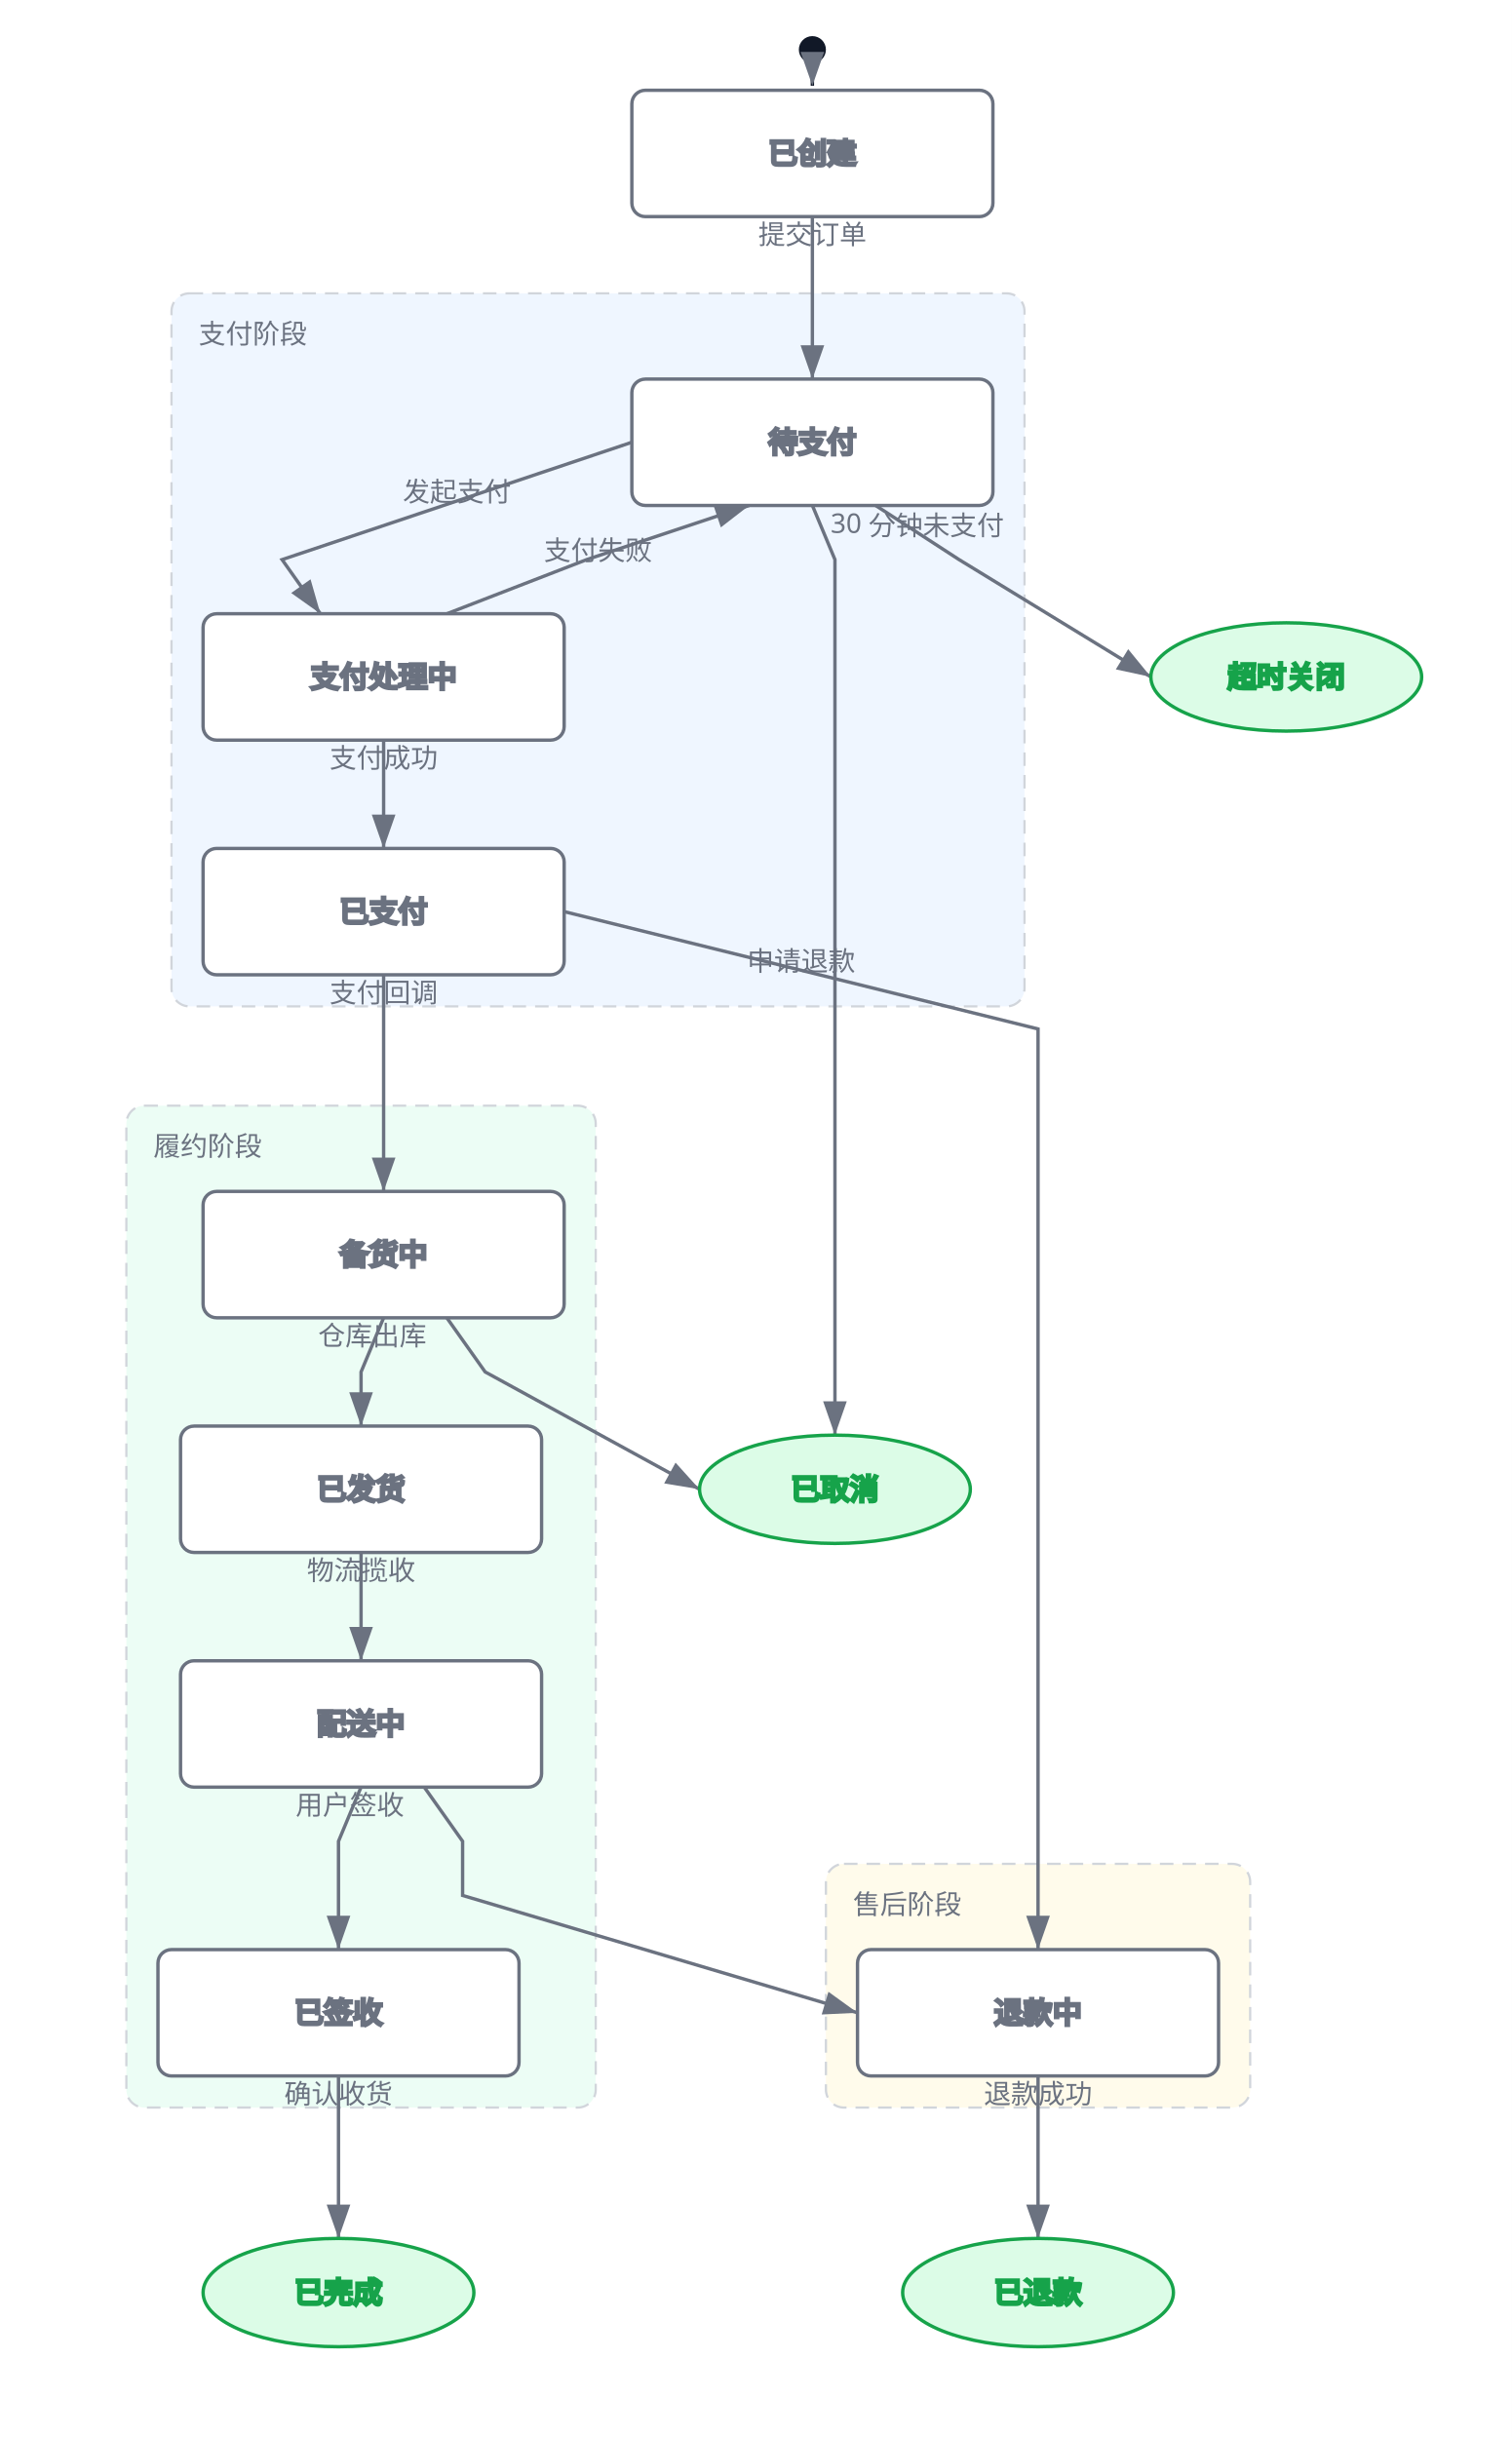
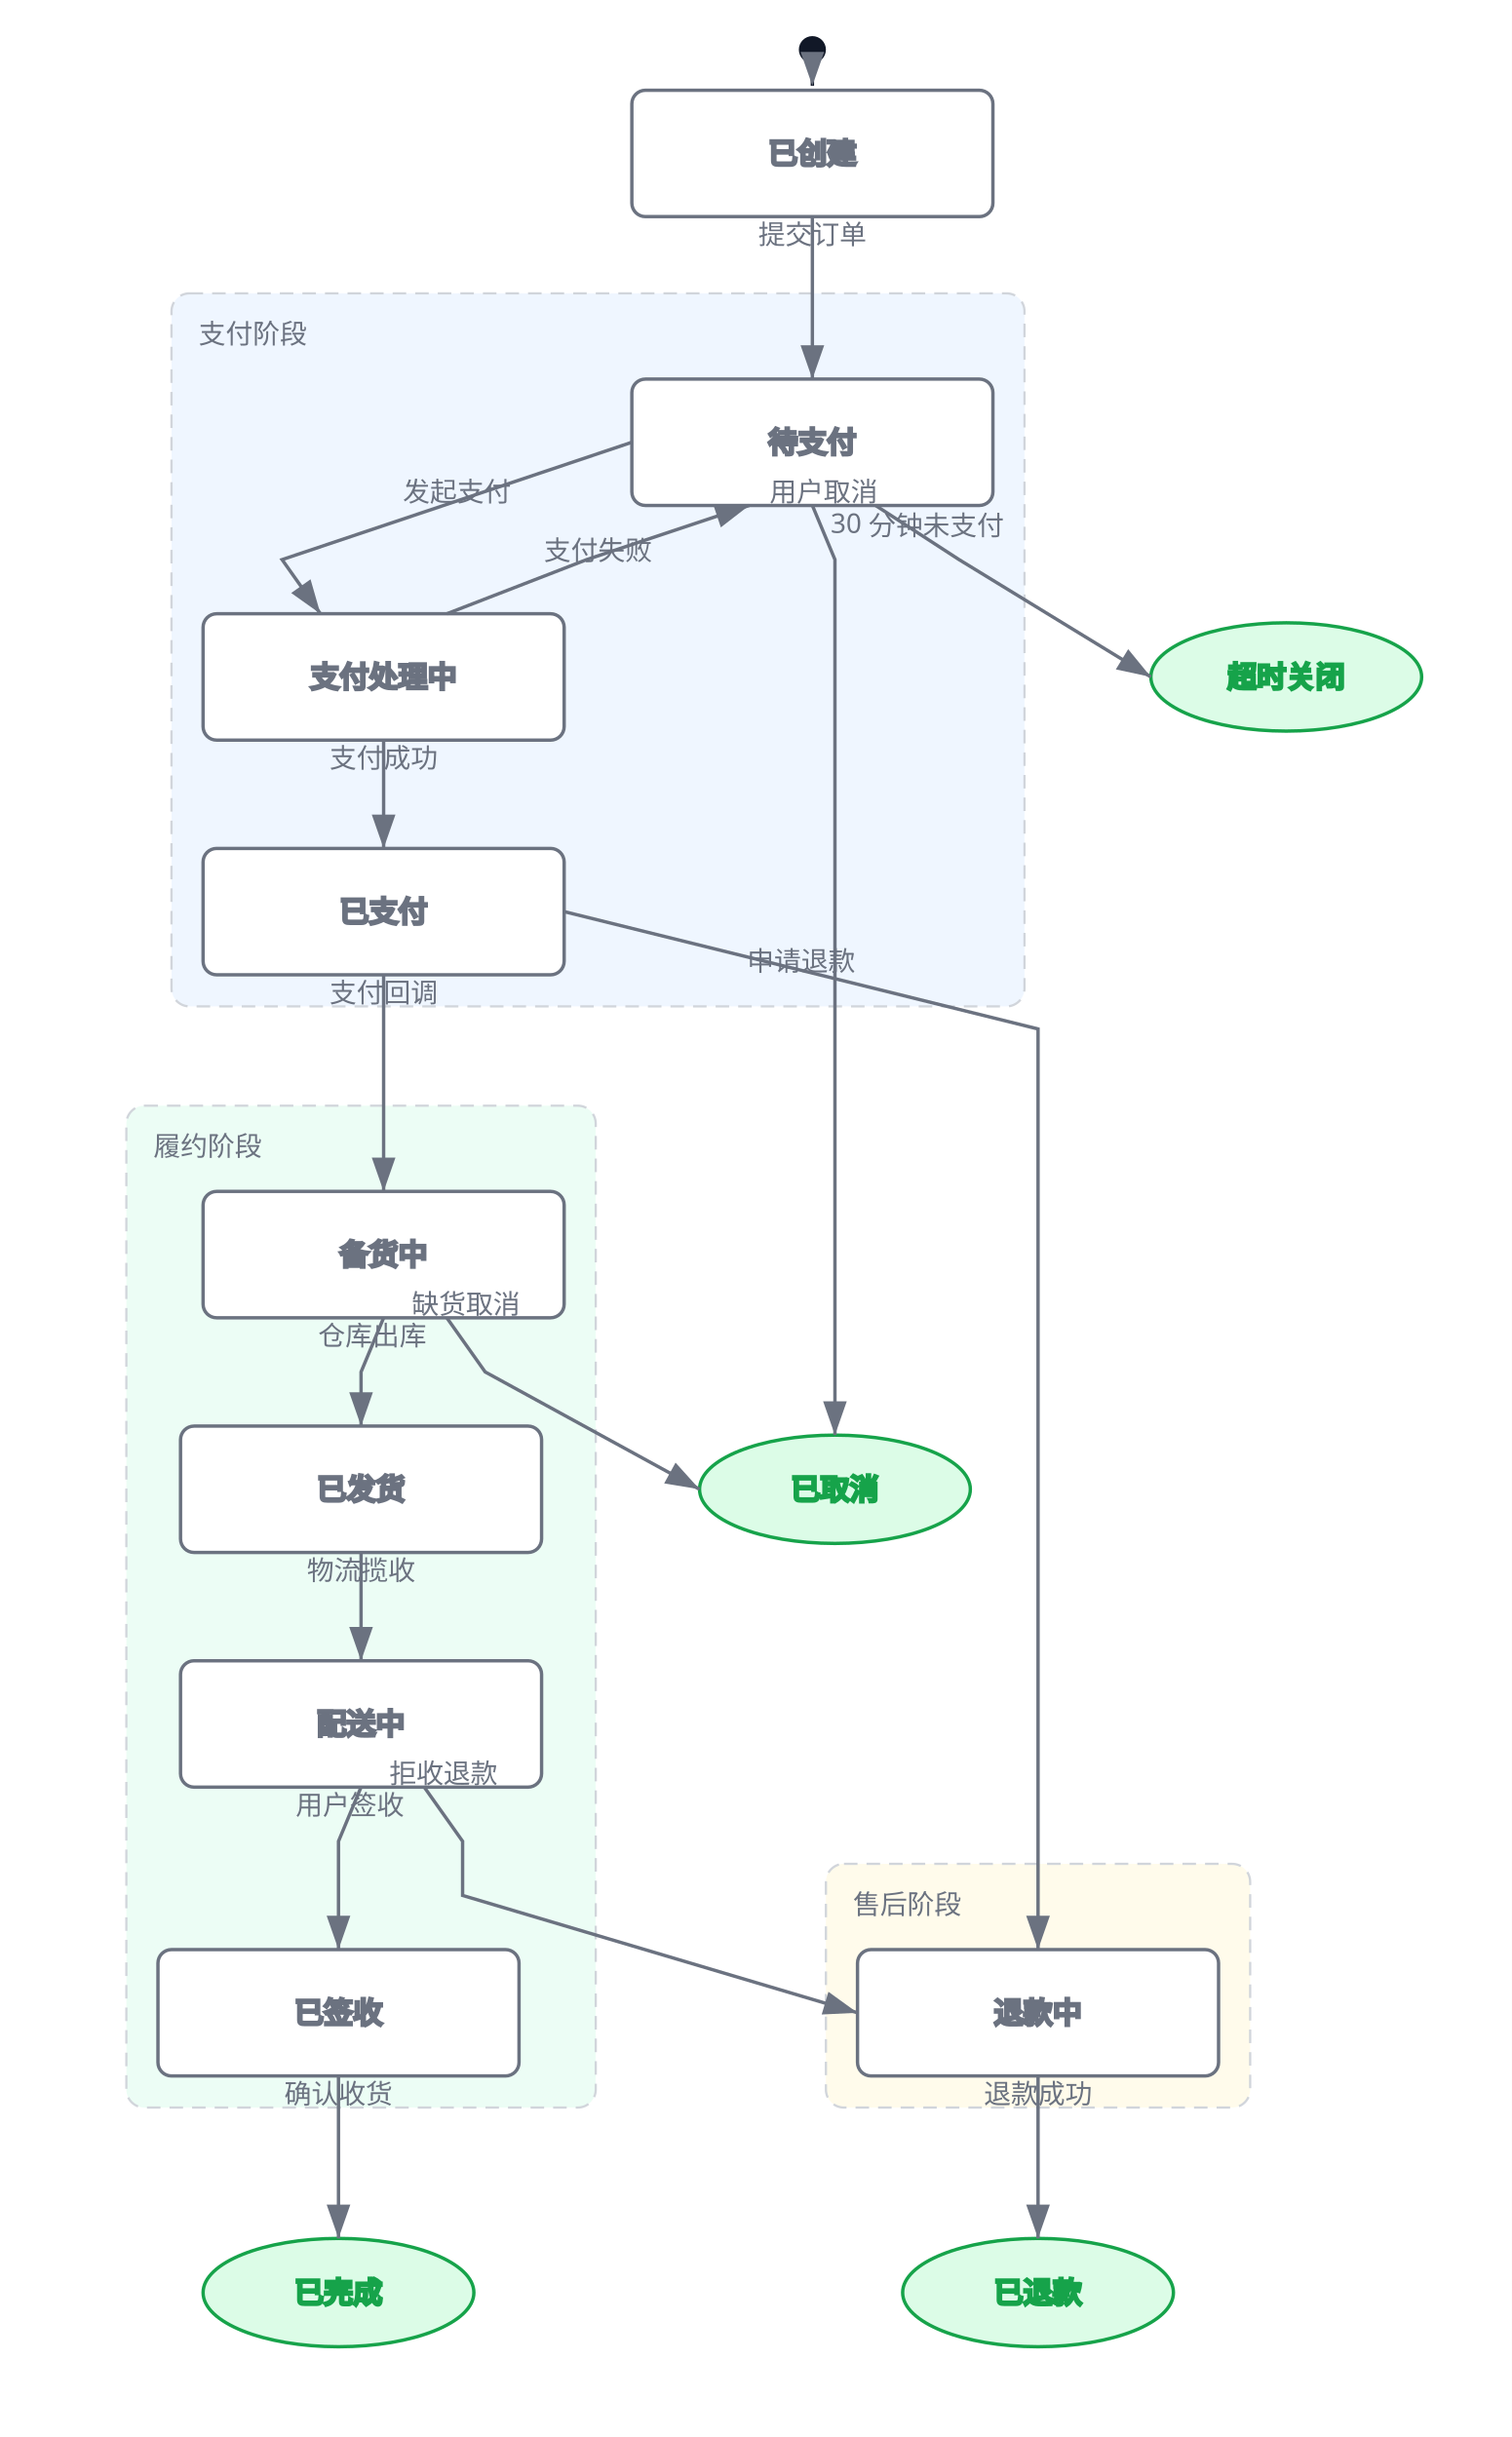
<svg xmlns="http://www.w3.org/2000/svg" width="670" height="1080" viewBox="0 0 670 1080">
  <defs>
    <marker id="arrowhead" markerWidth="10" markerHeight="7" refX="10" refY="3.5" orient="auto">
      <polygon points="0 0, 10 3.5, 0 7" fill="#6b7280" />
    </marker>
    <marker id="arrowhead-purple" markerWidth="10" markerHeight="7" refX="10" refY="3.5" orient="auto">
      <polygon points="0 0, 10 3.5, 0 7" fill="#7c3aed" />
    </marker>
  </defs>
-   <style>.lgdl-anchors{opacity:0;pointer-events:none;transition:opacity .12s ease}.lgdl-node:hover + .lgdl-anchors,.lgdl-class:hover + .lgdl-anchors{opacity:1}</style>
+   <style>.lgdl-anchors,.lgdl-edge-anchors{opacity:0;pointer-events:none;transition:opacity .12s ease}.lgdl-node:hover + .lgdl-anchors,.lgdl-class:hover + .lgdl-anchors{opacity:1}.lgdl-edge:hover + .lgdl-edge-anchors,.lgdl-aggregate-edge:hover + .lgdl-edge-anchors{opacity:1}</style>
  <rect x="0" y="0" width="670" height="1080" fill="#ffffff" />
  <g class="lgdl-group">
    <rect x="76" y="130" width="378" height="316" rx="8" fill="#eff6ff" stroke="#d1d5db" stroke-dasharray="6 4" />
    <text x="88" y="148" font-family="'Segoe UI', 'PingFang SC', 'Microsoft YaHei', sans-serif" font-size="12" fill="#6b7280" text-anchor="start" dominant-baseline="middle">支付阶段</text>
  </g>
  <g class="lgdl-group">
    <rect x="56" y="490" width="208" height="444" rx="8" fill="#ecfdf5" stroke="#d1d5db" stroke-dasharray="6 4" />
    <text x="68" y="508" font-family="'Segoe UI', 'PingFang SC', 'Microsoft YaHei', sans-serif" font-size="12" fill="#6b7280" text-anchor="start" dominant-baseline="middle">履约阶段</text>
  </g>
  <g class="lgdl-group">
    <rect x="366" y="826" width="188" height="108" rx="8" fill="#fffbeb" stroke="#d1d5db" stroke-dasharray="6 4" />
    <text x="378" y="844" font-family="'Segoe UI', 'PingFang SC', 'Microsoft YaHei', sans-serif" font-size="12" fill="#6b7280" text-anchor="start" dominant-baseline="middle">售后阶段</text>
-   </g>
-   <g class="lgdl-edge">
-     <path d="M 360,96 L 360,120 L 360,144 L 360,168" fill="none" stroke="#6b7280" stroke-width="1.5" marker-end="url(#arrowhead)" />
-     <text x="360" y="104" font-family="'Segoe UI', 'PingFang SC', 'Microsoft YaHei', sans-serif" font-size="12" fill="#6b7280" text-anchor="middle" dominant-baseline="middle">提交订单</text>
-   </g>
-   <g class="lgdl-edge">
-     <path d="M 280,196 L 125,248 L 142,272" fill="none" stroke="#6b7280" stroke-width="1.5" marker-end="url(#arrowhead)" />
-     <text x="202.5" y="218" font-family="'Segoe UI', 'PingFang SC', 'Microsoft YaHei', sans-serif" font-size="12" fill="#6b7280" text-anchor="middle" dominant-baseline="middle">发起支付</text>
-   </g>
-   <g class="lgdl-edge">
-     <path d="M 170,328 L 170,352 L 170,376" fill="none" stroke="#6b7280" stroke-width="1.5" marker-end="url(#arrowhead)" />
-     <text x="170" y="336" font-family="'Segoe UI', 'PingFang SC', 'Microsoft YaHei', sans-serif" font-size="12" fill="#6b7280" text-anchor="middle" dominant-baseline="middle">支付成功</text>
-   </g>
-   <g class="lgdl-edge">
-     <path d="M 198,272 L 260,248 L 332,224" fill="none" stroke="#6b7280" stroke-width="1.5" marker-end="url(#arrowhead)" />
-     <text x="265" y="244" font-family="'Segoe UI', 'PingFang SC', 'Microsoft YaHei', sans-serif" font-size="12" fill="#6b7280" text-anchor="middle" dominant-baseline="middle">支付失败</text>
-   </g>
-   <g class="lgdl-edge">
-     <path d="M 388,224 L 425,248 L 510,300" fill="none" stroke="#6b7280" stroke-width="1.5" marker-end="url(#arrowhead)" />
-     <text x="406.5" y="232" font-family="'Segoe UI', 'PingFang SC', 'Microsoft YaHei', sans-serif" font-size="12" fill="#6b7280" text-anchor="middle" dominant-baseline="middle">30 分钟未支付</text>
-   </g>
-   <g class="lgdl-edge">
-     <path d="M 360,224 L 370,248 L 370,300 L 370,352 L 370,404 L 370,456 L 370,480 L 370,504 L 370,556 L 370,608 L 370,636" fill="none" stroke="#6b7280" stroke-width="1.5" marker-end="url(#arrowhead)" />
-     <text x="365" y="218" font-family="'Segoe UI', 'PingFang SC', 'Microsoft YaHei', sans-serif" font-size="12" fill="#6b7280" text-anchor="middle" dominant-baseline="middle">用户取消</text>
-   </g>
-   <g class="lgdl-edge">
-     <path d="M 170,432 L 170,456 L 170,480 L 170,504 L 170,528" fill="none" stroke="#6b7280" stroke-width="1.5" marker-end="url(#arrowhead)" />
-     <text x="170" y="440" font-family="'Segoe UI', 'PingFang SC', 'Microsoft YaHei', sans-serif" font-size="12" fill="#6b7280" text-anchor="middle" dominant-baseline="middle">支付回调</text>
-   </g>
-   <g class="lgdl-edge">
-     <path d="M 170,584 L 160,608 L 160,632" fill="none" stroke="#6b7280" stroke-width="1.5" marker-end="url(#arrowhead)" />
-     <text x="165" y="592" font-family="'Segoe UI', 'PingFang SC', 'Microsoft YaHei', sans-serif" font-size="12" fill="#6b7280" text-anchor="middle" dominant-baseline="middle">仓库出库</text>
-   </g>
-   <g class="lgdl-edge">
-     <path d="M 198,584 L 215,608 L 310,660" fill="none" stroke="#6b7280" stroke-width="1.5" marker-end="url(#arrowhead)" />
-     <text x="206.5" y="578" font-family="'Segoe UI', 'PingFang SC', 'Microsoft YaHei', sans-serif" font-size="12" fill="#6b7280" text-anchor="middle" dominant-baseline="middle">缺货取消</text>
-   </g>
-   <g class="lgdl-edge">
-     <path d="M 160,688 L 160,712 L 160,736" fill="none" stroke="#6b7280" stroke-width="1.5" marker-end="url(#arrowhead)" />
-     <text x="160" y="696" font-family="'Segoe UI', 'PingFang SC', 'Microsoft YaHei', sans-serif" font-size="12" fill="#6b7280" text-anchor="middle" dominant-baseline="middle">物流揽收</text>
-   </g>
-   <g class="lgdl-edge">
-     <path d="M 160,792 L 150,816 L 150,840 L 150,864" fill="none" stroke="#6b7280" stroke-width="1.5" marker-end="url(#arrowhead)" />
-     <text x="155" y="800" font-family="'Segoe UI', 'PingFang SC', 'Microsoft YaHei', sans-serif" font-size="12" fill="#6b7280" text-anchor="middle" dominant-baseline="middle">用户签收</text>
-   </g>
-   <g class="lgdl-edge">
-     <path d="M 150,920 L 150,944 L 150,968 L 150,992" fill="none" stroke="#6b7280" stroke-width="1.5" marker-end="url(#arrowhead)" />
-     <text x="150" y="928" font-family="'Segoe UI', 'PingFang SC', 'Microsoft YaHei', sans-serif" font-size="12" fill="#6b7280" text-anchor="middle" dominant-baseline="middle">确认收货</text>
-   </g>
-   <g class="lgdl-edge">
-     <path d="M 250,404 L 460,456 L 460,480 L 460,504 L 460,556 L 460,608 L 460,660 L 460,712 L 460,764 L 460,816 L 460,840 L 460,864" fill="none" stroke="#6b7280" stroke-width="1.5" marker-end="url(#arrowhead)" />
-     <text x="355" y="426" font-family="'Segoe UI', 'PingFang SC', 'Microsoft YaHei', sans-serif" font-size="12" fill="#6b7280" text-anchor="middle" dominant-baseline="middle">申请退款</text>
-   </g>
-   <g class="lgdl-edge">
-     <path d="M 188,792 L 205,816 L 205,840 L 380,892" fill="none" stroke="#6b7280" stroke-width="1.5" marker-end="url(#arrowhead)" />
-     <text x="196.5" y="786" font-family="'Segoe UI', 'PingFang SC', 'Microsoft YaHei', sans-serif" font-size="12" fill="#6b7280" text-anchor="middle" dominant-baseline="middle">拒收退款</text>
-   </g>
-   <g class="lgdl-edge">
-     <path d="M 460,920 L 460,944 L 460,968 L 460,992" fill="none" stroke="#6b7280" stroke-width="1.5" marker-end="url(#arrowhead)" />
-     <text x="460" y="928" font-family="'Segoe UI', 'PingFang SC', 'Microsoft YaHei', sans-serif" font-size="12" fill="#6b7280" text-anchor="middle" dominant-baseline="middle">退款成功</text>
  </g>
  <g class="lgdl-initial">
    <circle cx="360" cy="22" r="6" fill="#111827" />
    <line x1="360" y1="28" x2="360" y2="38" stroke="#111827" stroke-width="1.5" marker-end="url(#arrowhead)" />
  </g>
  <g class="lgdl-node" fill="#ffffff" stroke="#6b7280" stroke-width="1.5">
    <rect x="280" y="40" width="160" height="56" rx="6" ry="6" />
    <text x="360" y="68" font-family="'Segoe UI', 'PingFang SC', 'Microsoft YaHei', sans-serif" font-size="13" fill="#1f2937" text-anchor="middle" dominant-baseline="middle">已创建</text>
  </g>
  <g class="lgdl-anchors">
    <circle cx="440.0" cy="68.0" r="3" fill="#6b7280" />
    <circle cx="388.0" cy="96.0" r="3" fill="#6b7280" />
    <circle cx="360.0" cy="96.0" r="3" fill="#6b7280" />
    <circle cx="332.0" cy="96.0" r="3" fill="#6b7280" />
    <circle cx="280.0" cy="68.0" r="3" fill="#6b7280" />
    <circle cx="332.0" cy="40.0" r="3" fill="#6b7280" />
    <circle cx="360.0" cy="40.0" r="3" fill="#6b7280" />
    <circle cx="388.0" cy="40.0" r="3" fill="#6b7280" />
  </g>
  <g class="lgdl-node" fill="#ffffff" stroke="#6b7280" stroke-width="1.5">
    <rect x="280" y="168" width="160" height="56" rx="6" ry="6" />
    <text x="360" y="196" font-family="'Segoe UI', 'PingFang SC', 'Microsoft YaHei', sans-serif" font-size="13" fill="#1f2937" text-anchor="middle" dominant-baseline="middle">待支付</text>
  </g>
  <g class="lgdl-anchors">
    <circle cx="440.0" cy="196.0" r="3" fill="#6b7280" />
    <circle cx="388.0" cy="224.0" r="3" fill="#6b7280" />
    <circle cx="360.0" cy="224.0" r="3" fill="#6b7280" />
    <circle cx="332.0" cy="224.0" r="3" fill="#6b7280" />
    <circle cx="280.0" cy="196.0" r="3" fill="#6b7280" />
    <circle cx="332.0" cy="168.0" r="3" fill="#6b7280" />
    <circle cx="360.0" cy="168.0" r="3" fill="#6b7280" />
    <circle cx="388.0" cy="168.0" r="3" fill="#6b7280" />
  </g>
  <g class="lgdl-node" fill="#ffffff" stroke="#6b7280" stroke-width="1.5">
    <rect x="90" y="272" width="160" height="56" rx="6" ry="6" />
    <text x="170" y="300" font-family="'Segoe UI', 'PingFang SC', 'Microsoft YaHei', sans-serif" font-size="13" fill="#1f2937" text-anchor="middle" dominant-baseline="middle">支付处理中</text>
  </g>
  <g class="lgdl-anchors">
    <circle cx="250.0" cy="300.0" r="3" fill="#6b7280" />
    <circle cx="198.0" cy="328.0" r="3" fill="#6b7280" />
    <circle cx="170.0" cy="328.0" r="3" fill="#6b7280" />
    <circle cx="142.0" cy="328.0" r="3" fill="#6b7280" />
    <circle cx="90.0" cy="300.0" r="3" fill="#6b7280" />
    <circle cx="142.0" cy="272.0" r="3" fill="#6b7280" />
    <circle cx="170.0" cy="272.0" r="3" fill="#6b7280" />
    <circle cx="198.0" cy="272.0" r="3" fill="#6b7280" />
  </g>
  <g class="lgdl-node" fill="#ffffff" stroke="#6b7280" stroke-width="1.5">
    <rect x="90" y="376" width="160" height="56" rx="6" ry="6" />
    <text x="170" y="404" font-family="'Segoe UI', 'PingFang SC', 'Microsoft YaHei', sans-serif" font-size="13" fill="#1f2937" text-anchor="middle" dominant-baseline="middle">已支付</text>
  </g>
  <g class="lgdl-anchors">
    <circle cx="250.0" cy="404.0" r="3" fill="#6b7280" />
    <circle cx="198.0" cy="432.0" r="3" fill="#6b7280" />
    <circle cx="170.0" cy="432.0" r="3" fill="#6b7280" />
    <circle cx="142.0" cy="432.0" r="3" fill="#6b7280" />
    <circle cx="90.0" cy="404.0" r="3" fill="#6b7280" />
    <circle cx="142.0" cy="376.0" r="3" fill="#6b7280" />
    <circle cx="170.0" cy="376.0" r="3" fill="#6b7280" />
    <circle cx="198.0" cy="376.0" r="3" fill="#6b7280" />
  </g>
  <g class="lgdl-node" fill="#ffffff" stroke="#6b7280" stroke-width="1.5">
    <rect x="90" y="528" width="160" height="56" rx="6" ry="6" />
    <text x="170" y="556" font-family="'Segoe UI', 'PingFang SC', 'Microsoft YaHei', sans-serif" font-size="13" fill="#1f2937" text-anchor="middle" dominant-baseline="middle">备货中</text>
  </g>
  <g class="lgdl-anchors">
    <circle cx="250.0" cy="556.0" r="3" fill="#6b7280" />
    <circle cx="198.0" cy="584.0" r="3" fill="#6b7280" />
    <circle cx="170.0" cy="584.0" r="3" fill="#6b7280" />
    <circle cx="142.0" cy="584.0" r="3" fill="#6b7280" />
    <circle cx="90.0" cy="556.0" r="3" fill="#6b7280" />
    <circle cx="142.0" cy="528.0" r="3" fill="#6b7280" />
    <circle cx="170.0" cy="528.0" r="3" fill="#6b7280" />
    <circle cx="198.0" cy="528.0" r="3" fill="#6b7280" />
  </g>
  <g class="lgdl-node" fill="#ffffff" stroke="#6b7280" stroke-width="1.5">
    <rect x="80" y="632" width="160" height="56" rx="6" ry="6" />
    <text x="160" y="660" font-family="'Segoe UI', 'PingFang SC', 'Microsoft YaHei', sans-serif" font-size="13" fill="#1f2937" text-anchor="middle" dominant-baseline="middle">已发货</text>
  </g>
  <g class="lgdl-anchors">
    <circle cx="240.0" cy="660.0" r="3" fill="#6b7280" />
    <circle cx="188.0" cy="688.0" r="3" fill="#6b7280" />
    <circle cx="160.0" cy="688.0" r="3" fill="#6b7280" />
    <circle cx="132.0" cy="688.0" r="3" fill="#6b7280" />
    <circle cx="80.0" cy="660.0" r="3" fill="#6b7280" />
    <circle cx="132.0" cy="632.0" r="3" fill="#6b7280" />
    <circle cx="160.0" cy="632.0" r="3" fill="#6b7280" />
    <circle cx="188.0" cy="632.0" r="3" fill="#6b7280" />
  </g>
  <g class="lgdl-node" fill="#ffffff" stroke="#6b7280" stroke-width="1.5">
    <rect x="80" y="736" width="160" height="56" rx="6" ry="6" />
    <text x="160" y="764" font-family="'Segoe UI', 'PingFang SC', 'Microsoft YaHei', sans-serif" font-size="13" fill="#1f2937" text-anchor="middle" dominant-baseline="middle">配送中</text>
  </g>
  <g class="lgdl-anchors">
    <circle cx="240.0" cy="764.0" r="3" fill="#6b7280" />
    <circle cx="188.0" cy="792.0" r="3" fill="#6b7280" />
    <circle cx="160.0" cy="792.0" r="3" fill="#6b7280" />
    <circle cx="132.0" cy="792.0" r="3" fill="#6b7280" />
    <circle cx="80.0" cy="764.0" r="3" fill="#6b7280" />
    <circle cx="132.0" cy="736.0" r="3" fill="#6b7280" />
    <circle cx="160.0" cy="736.0" r="3" fill="#6b7280" />
    <circle cx="188.0" cy="736.0" r="3" fill="#6b7280" />
  </g>
  <g class="lgdl-node" fill="#ffffff" stroke="#6b7280" stroke-width="1.5">
    <rect x="70" y="864" width="160" height="56" rx="6" ry="6" />
    <text x="150" y="892" font-family="'Segoe UI', 'PingFang SC', 'Microsoft YaHei', sans-serif" font-size="13" fill="#1f2937" text-anchor="middle" dominant-baseline="middle">已签收</text>
  </g>
  <g class="lgdl-anchors">
    <circle cx="230.0" cy="892.0" r="3" fill="#6b7280" />
    <circle cx="178.0" cy="920.0" r="3" fill="#6b7280" />
    <circle cx="150.0" cy="920.0" r="3" fill="#6b7280" />
    <circle cx="122.0" cy="920.0" r="3" fill="#6b7280" />
    <circle cx="70.0" cy="892.0" r="3" fill="#6b7280" />
    <circle cx="122.0" cy="864.0" r="3" fill="#6b7280" />
    <circle cx="150.0" cy="864.0" r="3" fill="#6b7280" />
    <circle cx="178.0" cy="864.0" r="3" fill="#6b7280" />
  </g>
  <g class="lgdl-node" fill="#dcfce7" stroke="#16a34a" stroke-width="1.5">
    <rect x="90" y="992" width="120" height="48" rx="60" ry="60" />
    <text x="150" y="1016" font-family="'Segoe UI', 'PingFang SC', 'Microsoft YaHei', sans-serif" font-size="13" fill="#1f2937" text-anchor="middle" dominant-baseline="middle">已完成</text>
  </g>
  <g class="lgdl-anchors">
    <circle cx="210.0" cy="1016.0" r="3" fill="#16a34a" />
    <circle cx="174.0" cy="1040.0" r="3" fill="#16a34a" />
    <circle cx="150.0" cy="1040.0" r="3" fill="#16a34a" />
    <circle cx="126.0" cy="1040.0" r="3" fill="#16a34a" />
    <circle cx="90.0" cy="1016.0" r="3" fill="#16a34a" />
    <circle cx="126.0" cy="992.0" r="3" fill="#16a34a" />
    <circle cx="150.0" cy="992.0" r="3" fill="#16a34a" />
    <circle cx="174.0" cy="992.0" r="3" fill="#16a34a" />
  </g>
  <g class="lgdl-node" fill="#dcfce7" stroke="#16a34a" stroke-width="1.5">
    <rect x="510" y="276" width="120" height="48" rx="60" ry="60" />
    <text x="570" y="300" font-family="'Segoe UI', 'PingFang SC', 'Microsoft YaHei', sans-serif" font-size="13" fill="#1f2937" text-anchor="middle" dominant-baseline="middle">超时关闭</text>
  </g>
  <g class="lgdl-anchors">
    <circle cx="630.0" cy="300.0" r="3" fill="#16a34a" />
    <circle cx="594.0" cy="324.0" r="3" fill="#16a34a" />
    <circle cx="570.0" cy="324.0" r="3" fill="#16a34a" />
    <circle cx="546.0" cy="324.0" r="3" fill="#16a34a" />
    <circle cx="510.0" cy="300.0" r="3" fill="#16a34a" />
    <circle cx="546.0" cy="276.0" r="3" fill="#16a34a" />
    <circle cx="570.0" cy="276.0" r="3" fill="#16a34a" />
    <circle cx="594.0" cy="276.0" r="3" fill="#16a34a" />
  </g>
  <g class="lgdl-node" fill="#dcfce7" stroke="#16a34a" stroke-width="1.5">
    <rect x="310" y="636" width="120" height="48" rx="60" ry="60" />
    <text x="370" y="660" font-family="'Segoe UI', 'PingFang SC', 'Microsoft YaHei', sans-serif" font-size="13" fill="#1f2937" text-anchor="middle" dominant-baseline="middle">已取消</text>
  </g>
  <g class="lgdl-anchors">
    <circle cx="430.0" cy="660.0" r="3" fill="#16a34a" />
    <circle cx="394.0" cy="684.0" r="3" fill="#16a34a" />
    <circle cx="370.0" cy="684.0" r="3" fill="#16a34a" />
    <circle cx="346.0" cy="684.0" r="3" fill="#16a34a" />
    <circle cx="310.0" cy="660.0" r="3" fill="#16a34a" />
    <circle cx="346.0" cy="636.0" r="3" fill="#16a34a" />
    <circle cx="370.0" cy="636.0" r="3" fill="#16a34a" />
    <circle cx="394.0" cy="636.0" r="3" fill="#16a34a" />
  </g>
  <g class="lgdl-node" fill="#ffffff" stroke="#6b7280" stroke-width="1.5">
    <rect x="380" y="864" width="160" height="56" rx="6" ry="6" />
    <text x="460" y="892" font-family="'Segoe UI', 'PingFang SC', 'Microsoft YaHei', sans-serif" font-size="13" fill="#1f2937" text-anchor="middle" dominant-baseline="middle">退款中</text>
  </g>
  <g class="lgdl-anchors">
    <circle cx="540.0" cy="892.0" r="3" fill="#6b7280" />
    <circle cx="488.0" cy="920.0" r="3" fill="#6b7280" />
    <circle cx="460.0" cy="920.0" r="3" fill="#6b7280" />
    <circle cx="432.0" cy="920.0" r="3" fill="#6b7280" />
    <circle cx="380.0" cy="892.0" r="3" fill="#6b7280" />
    <circle cx="432.0" cy="864.0" r="3" fill="#6b7280" />
    <circle cx="460.0" cy="864.0" r="3" fill="#6b7280" />
    <circle cx="488.0" cy="864.0" r="3" fill="#6b7280" />
  </g>
  <g class="lgdl-node" fill="#dcfce7" stroke="#16a34a" stroke-width="1.5">
    <rect x="400" y="992" width="120" height="48" rx="60" ry="60" />
    <text x="460" y="1016" font-family="'Segoe UI', 'PingFang SC', 'Microsoft YaHei', sans-serif" font-size="13" fill="#1f2937" text-anchor="middle" dominant-baseline="middle">已退款</text>
  </g>
  <g class="lgdl-anchors">
    <circle cx="520.0" cy="1016.0" r="3" fill="#16a34a" />
    <circle cx="484.0" cy="1040.0" r="3" fill="#16a34a" />
    <circle cx="460.0" cy="1040.0" r="3" fill="#16a34a" />
    <circle cx="436.0" cy="1040.0" r="3" fill="#16a34a" />
    <circle cx="400.0" cy="1016.0" r="3" fill="#16a34a" />
    <circle cx="436.0" cy="992.0" r="3" fill="#16a34a" />
    <circle cx="460.0" cy="992.0" r="3" fill="#16a34a" />
    <circle cx="484.0" cy="992.0" r="3" fill="#16a34a" />
  </g>
+   <g class="lgdl-edge">
+     <path d="M 360,96 L 360,120 L 360,144 L 360,168" fill="none" stroke="#6b7280" stroke-width="1.5" marker-end="url(#arrowhead)" />
+     <text x="360" y="104" font-family="'Segoe UI', 'PingFang SC', 'Microsoft YaHei', sans-serif" font-size="12" fill="#6b7280" text-anchor="middle" dominant-baseline="middle">提交订单</text>
+   </g>
+   <g class="lgdl-edge-anchors">
+     <circle cx="360.0" cy="96.0" r="3.5" fill="#6b7280" />
+     <circle cx="360.0" cy="168.0" r="3.5" fill="#6b7280" />
+   </g>
+   <g class="lgdl-edge">
+     <path d="M 280,196 L 125,248 L 142,272" fill="none" stroke="#6b7280" stroke-width="1.5" marker-end="url(#arrowhead)" />
+     <text x="202.5" y="218" font-family="'Segoe UI', 'PingFang SC', 'Microsoft YaHei', sans-serif" font-size="12" fill="#6b7280" text-anchor="middle" dominant-baseline="middle">发起支付</text>
+   </g>
+   <g class="lgdl-edge-anchors">
+     <circle cx="280.0" cy="196.0" r="3.5" fill="#6b7280" />
+     <circle cx="142.0" cy="272.0" r="3.5" fill="#6b7280" />
+   </g>
+   <g class="lgdl-edge">
+     <path d="M 170,328 L 170,352 L 170,376" fill="none" stroke="#6b7280" stroke-width="1.5" marker-end="url(#arrowhead)" />
+     <text x="170" y="336" font-family="'Segoe UI', 'PingFang SC', 'Microsoft YaHei', sans-serif" font-size="12" fill="#6b7280" text-anchor="middle" dominant-baseline="middle">支付成功</text>
+   </g>
+   <g class="lgdl-edge-anchors">
+     <circle cx="170.0" cy="328.0" r="3.5" fill="#6b7280" />
+     <circle cx="170.0" cy="376.0" r="3.5" fill="#6b7280" />
+   </g>
+   <g class="lgdl-edge">
+     <path d="M 198,272 L 260,248 L 332,224" fill="none" stroke="#6b7280" stroke-width="1.5" marker-end="url(#arrowhead)" />
+     <text x="265" y="244" font-family="'Segoe UI', 'PingFang SC', 'Microsoft YaHei', sans-serif" font-size="12" fill="#6b7280" text-anchor="middle" dominant-baseline="middle">支付失败</text>
+   </g>
+   <g class="lgdl-edge-anchors">
+     <circle cx="198.0" cy="272.0" r="3.5" fill="#6b7280" />
+     <circle cx="332.0" cy="224.0" r="3.5" fill="#6b7280" />
+   </g>
+   <g class="lgdl-edge">
+     <path d="M 388,224 L 425,248 L 510,300" fill="none" stroke="#6b7280" stroke-width="1.5" marker-end="url(#arrowhead)" />
+     <text x="406.5" y="232" font-family="'Segoe UI', 'PingFang SC', 'Microsoft YaHei', sans-serif" font-size="12" fill="#6b7280" text-anchor="middle" dominant-baseline="middle">30 分钟未支付</text>
+   </g>
+   <g class="lgdl-edge-anchors">
+     <circle cx="388.0" cy="224.0" r="3.5" fill="#6b7280" />
+     <circle cx="510.0" cy="300.0" r="3.5" fill="#6b7280" />
+   </g>
+   <g class="lgdl-edge">
+     <path d="M 360,224 L 370,248 L 370,300 L 370,352 L 370,404 L 370,456 L 370,480 L 370,504 L 370,556 L 370,608 L 370,636" fill="none" stroke="#6b7280" stroke-width="1.5" marker-end="url(#arrowhead)" />
+     <text x="365" y="218" font-family="'Segoe UI', 'PingFang SC', 'Microsoft YaHei', sans-serif" font-size="12" fill="#6b7280" text-anchor="middle" dominant-baseline="middle">用户取消</text>
+   </g>
+   <g class="lgdl-edge-anchors">
+     <circle cx="360.0" cy="224.0" r="3.5" fill="#6b7280" />
+     <circle cx="370.0" cy="636.0" r="3.5" fill="#6b7280" />
+   </g>
+   <g class="lgdl-edge">
+     <path d="M 170,432 L 170,456 L 170,480 L 170,504 L 170,528" fill="none" stroke="#6b7280" stroke-width="1.5" marker-end="url(#arrowhead)" />
+     <text x="170" y="440" font-family="'Segoe UI', 'PingFang SC', 'Microsoft YaHei', sans-serif" font-size="12" fill="#6b7280" text-anchor="middle" dominant-baseline="middle">支付回调</text>
+   </g>
+   <g class="lgdl-edge-anchors">
+     <circle cx="170.0" cy="432.0" r="3.5" fill="#6b7280" />
+     <circle cx="170.0" cy="528.0" r="3.5" fill="#6b7280" />
+   </g>
+   <g class="lgdl-edge">
+     <path d="M 170,584 L 160,608 L 160,632" fill="none" stroke="#6b7280" stroke-width="1.5" marker-end="url(#arrowhead)" />
+     <text x="165" y="592" font-family="'Segoe UI', 'PingFang SC', 'Microsoft YaHei', sans-serif" font-size="12" fill="#6b7280" text-anchor="middle" dominant-baseline="middle">仓库出库</text>
+   </g>
+   <g class="lgdl-edge-anchors">
+     <circle cx="170.0" cy="584.0" r="3.5" fill="#6b7280" />
+     <circle cx="160.0" cy="632.0" r="3.5" fill="#6b7280" />
+   </g>
+   <g class="lgdl-edge">
+     <path d="M 198,584 L 215,608 L 310,660" fill="none" stroke="#6b7280" stroke-width="1.5" marker-end="url(#arrowhead)" />
+     <text x="206.5" y="578" font-family="'Segoe UI', 'PingFang SC', 'Microsoft YaHei', sans-serif" font-size="12" fill="#6b7280" text-anchor="middle" dominant-baseline="middle">缺货取消</text>
+   </g>
+   <g class="lgdl-edge-anchors">
+     <circle cx="198.0" cy="584.0" r="3.5" fill="#6b7280" />
+     <circle cx="310.0" cy="660.0" r="3.5" fill="#6b7280" />
+   </g>
+   <g class="lgdl-edge">
+     <path d="M 160,688 L 160,712 L 160,736" fill="none" stroke="#6b7280" stroke-width="1.5" marker-end="url(#arrowhead)" />
+     <text x="160" y="696" font-family="'Segoe UI', 'PingFang SC', 'Microsoft YaHei', sans-serif" font-size="12" fill="#6b7280" text-anchor="middle" dominant-baseline="middle">物流揽收</text>
+   </g>
+   <g class="lgdl-edge-anchors">
+     <circle cx="160.0" cy="688.0" r="3.5" fill="#6b7280" />
+     <circle cx="160.0" cy="736.0" r="3.5" fill="#6b7280" />
+   </g>
+   <g class="lgdl-edge">
+     <path d="M 160,792 L 150,816 L 150,840 L 150,864" fill="none" stroke="#6b7280" stroke-width="1.5" marker-end="url(#arrowhead)" />
+     <text x="155" y="800" font-family="'Segoe UI', 'PingFang SC', 'Microsoft YaHei', sans-serif" font-size="12" fill="#6b7280" text-anchor="middle" dominant-baseline="middle">用户签收</text>
+   </g>
+   <g class="lgdl-edge-anchors">
+     <circle cx="160.0" cy="792.0" r="3.5" fill="#6b7280" />
+     <circle cx="150.0" cy="864.0" r="3.5" fill="#6b7280" />
+   </g>
+   <g class="lgdl-edge">
+     <path d="M 150,920 L 150,944 L 150,968 L 150,992" fill="none" stroke="#6b7280" stroke-width="1.5" marker-end="url(#arrowhead)" />
+     <text x="150" y="928" font-family="'Segoe UI', 'PingFang SC', 'Microsoft YaHei', sans-serif" font-size="12" fill="#6b7280" text-anchor="middle" dominant-baseline="middle">确认收货</text>
+   </g>
+   <g class="lgdl-edge-anchors">
+     <circle cx="150.0" cy="920.0" r="3.5" fill="#6b7280" />
+     <circle cx="150.0" cy="992.0" r="3.5" fill="#6b7280" />
+   </g>
+   <g class="lgdl-edge">
+     <path d="M 250,404 L 460,456 L 460,480 L 460,504 L 460,556 L 460,608 L 460,660 L 460,712 L 460,764 L 460,816 L 460,840 L 460,864" fill="none" stroke="#6b7280" stroke-width="1.5" marker-end="url(#arrowhead)" />
+     <text x="355" y="426" font-family="'Segoe UI', 'PingFang SC', 'Microsoft YaHei', sans-serif" font-size="12" fill="#6b7280" text-anchor="middle" dominant-baseline="middle">申请退款</text>
+   </g>
+   <g class="lgdl-edge-anchors">
+     <circle cx="250.0" cy="404.0" r="3.5" fill="#6b7280" />
+     <circle cx="460.0" cy="864.0" r="3.5" fill="#6b7280" />
+   </g>
+   <g class="lgdl-edge">
+     <path d="M 188,792 L 205,816 L 205,840 L 380,892" fill="none" stroke="#6b7280" stroke-width="1.5" marker-end="url(#arrowhead)" />
+     <text x="196.5" y="786" font-family="'Segoe UI', 'PingFang SC', 'Microsoft YaHei', sans-serif" font-size="12" fill="#6b7280" text-anchor="middle" dominant-baseline="middle">拒收退款</text>
+   </g>
+   <g class="lgdl-edge-anchors">
+     <circle cx="188.0" cy="792.0" r="3.5" fill="#6b7280" />
+     <circle cx="380.0" cy="892.0" r="3.5" fill="#6b7280" />
+   </g>
+   <g class="lgdl-edge">
+     <path d="M 460,920 L 460,944 L 460,968 L 460,992" fill="none" stroke="#6b7280" stroke-width="1.5" marker-end="url(#arrowhead)" />
+     <text x="460" y="928" font-family="'Segoe UI', 'PingFang SC', 'Microsoft YaHei', sans-serif" font-size="12" fill="#6b7280" text-anchor="middle" dominant-baseline="middle">退款成功</text>
+   </g>
+   <g class="lgdl-edge-anchors">
+     <circle cx="460.0" cy="920.0" r="3.5" fill="#6b7280" />
+     <circle cx="460.0" cy="992.0" r="3.5" fill="#6b7280" />
+   </g>
</svg>
